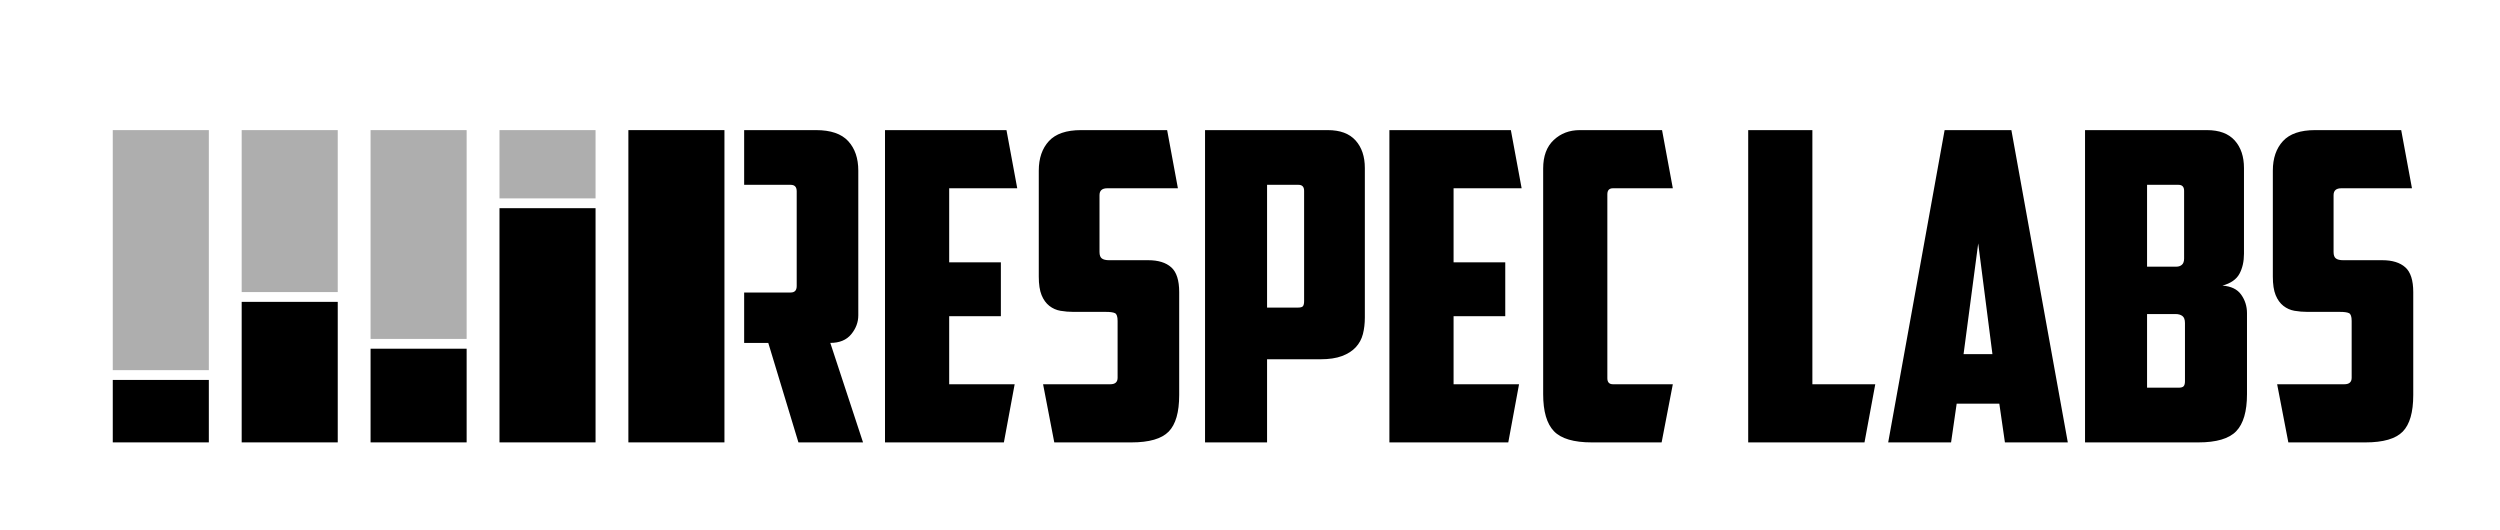
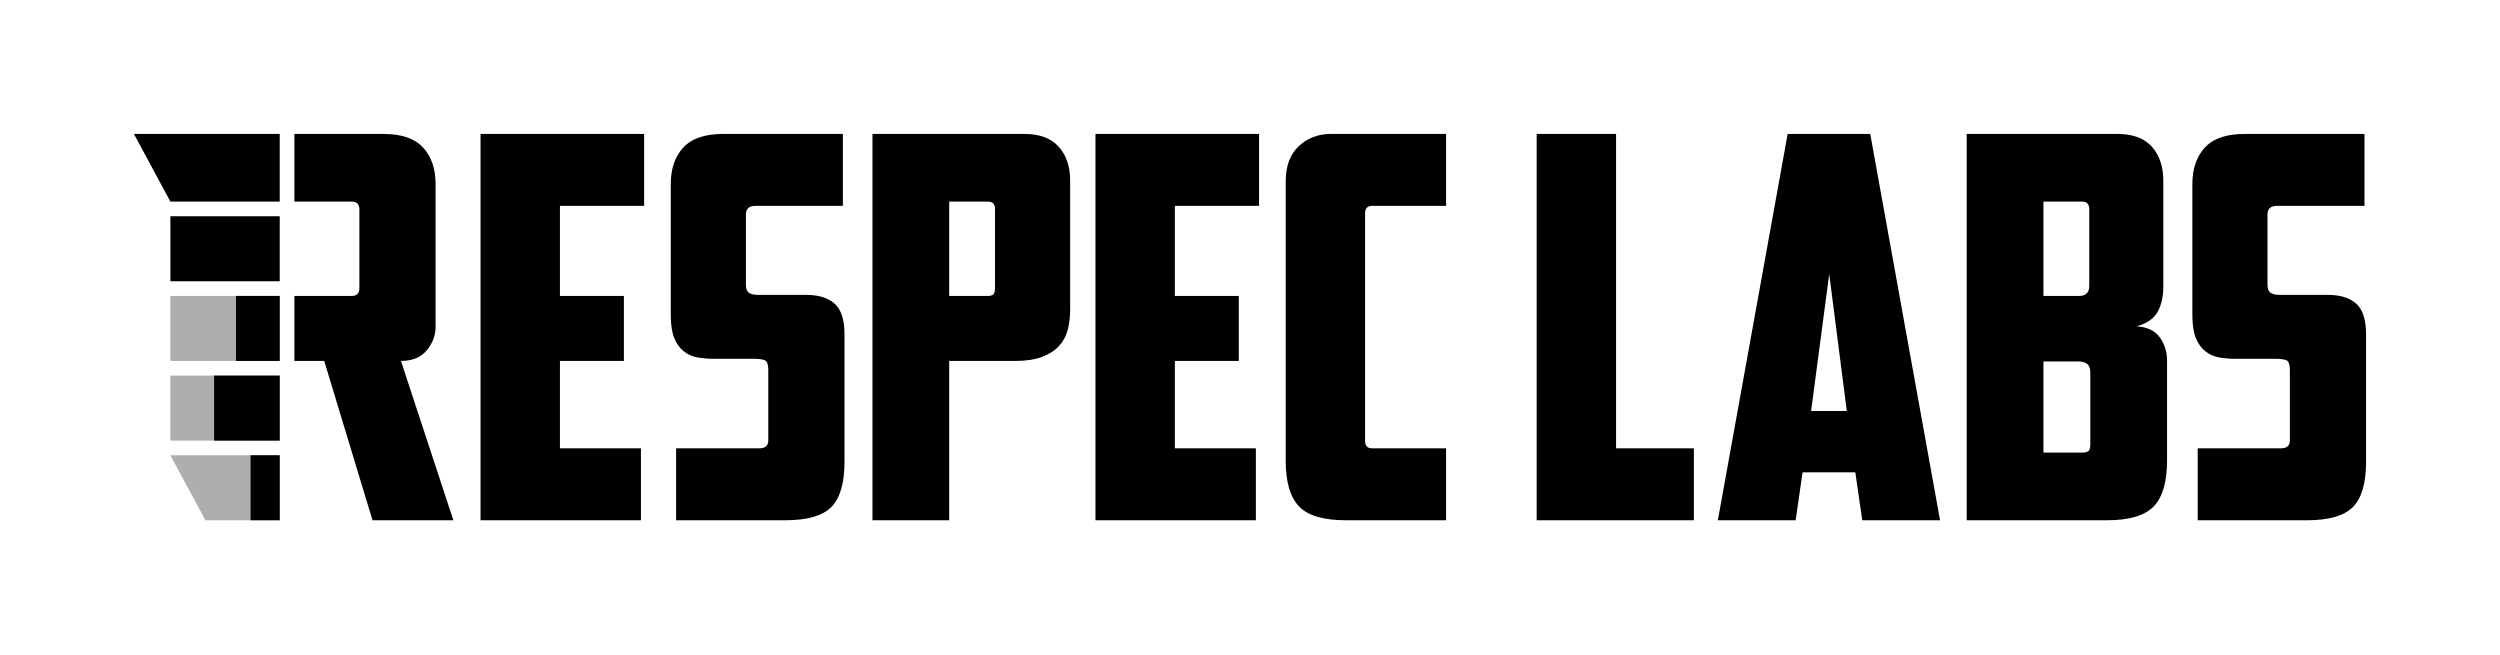
- <svg xmlns="http://www.w3.org/2000/svg" version="1.1" width="3079.31" height="651.765" viewBox="0 0 3079.31 651.765">
-   <g transform="scale(10.68467) translate(10, 10)">
-     <defs id="SvgjsDefs1770" />
-     <g id="SvgjsG1771" featureKey="nameLeftFeature-0" transform="matrix(1,0,0,1,5,23)" fill="#000">
-       <path d="" />
-     </g>
-     <g id="SvgjsG1772" featureKey="inlineSymbolFeature-0" transform="matrix(0.7051357,0,0,0.7051357,3,-12.25749)" fill="#000">
-       <rect x="0" y="24.474" width="15.705" height="39.241" fill-opacity="0.32" />
-       <rect x="0" y="65.315" width="15.705" height="10.210" />
-       <rect x="21.075" y="24.474" width="15.705" height="26.478" fill-opacity="0.32" />
-       <rect x="21.075" y="52.552" width="15.705" height="22.973" />
-       <rect x="42.147" y="24.474" width="15.705" height="34.136" fill-opacity="0.32" />
-       <rect x="42.147" y="60.210" width="15.705" height="15.315" />
-       <rect x="63.223" y="24.474" width="15.705" height="11.163" fill-opacity="0.32" />
-       <rect x="63.223" y="37.237" width="15.705" height="38.288" />
-       <rect x="84.295" y="24.474" width="15.705" height="51.051" />
-     </g>
-     <g id="SvgjsG1773" featureKey="nameRightFeature-0" transform="matrix(2.482755,0,0,2.482755,68.9331,-8.655099)" fill="#000">
-       <path d="M8.06 14.1 c0 0.32 -0.11 0.613 -0.33 0.88 s-0.543 0.4 -0.97 0.4 l1.52 4.62 l-3 0 l-1.4 -4.62 L2.76 15.38 L2.76 13.04 L4.92 13.04 c0.187 0 0.28 -0.1 0.28 -0.3 l0 -4.4 c0 -0.2 -0.093 -0.3 -0.28 -0.3 L2.76 8.04 L2.76 5.5 L6.1 5.5 c0.68 0 1.177 0.17 1.49 0.51 s0.47 0.797 0.47 1.37 l0 6.72 z M9.3 5.5 l5.64 0 l0.5 2.7 l-3.16 0 l0 3.44 l2.4 0 l0 2.5 l-2.4 0 l0 3.16 l3.04 0 l-0.5 2.7 l-5.52 0 l0 -14.5 z M17.16 20 l-0.52 -2.7 l3.12 0 c0.227 0 0.34 -0.1 0.34 -0.3 l0 -2.64 c0 -0.2 -0.04 -0.32 -0.12 -0.36 s-0.22 -0.06 -0.42 -0.06 l-1.5 0 c-0.213 0 -0.417 -0.017 -0.61 -0.05 s-0.367 -0.11 -0.52 -0.23 s-0.273 -0.287 -0.36 -0.5 s-0.13 -0.5 -0.13 -0.86 l0 -4.92 c0 -0.573 0.157 -1.03 0.47 -1.37 s0.81 -0.51 1.49 -0.51 l4 0 l0.5 2.7 l-3.28 0 c-0.24 0 -0.36 0.107 -0.36 0.32 l0 2.64 c0 0.147 0.037 0.247 0.11 0.3 s0.183 0.08 0.33 0.08 l1.82 0 c0.467 0 0.823 0.11 1.07 0.33 s0.37 0.603 0.37 1.15 l0 4.78 c0 0.8 -0.163 1.367 -0.49 1.7 s-0.903 0.5 -1.73 0.5 l-3.58 0 z M27.04 8.04 l0 5.7 l1.44 0 c0.12 0 0.197 -0.023 0.23 -0.07 s0.05 -0.123 0.05 -0.23 l0 -5.12 c0 -0.187 -0.087 -0.28 -0.26 -0.28 l-1.46 0 z M29.86 5.5 c0.573 0 1.003 0.16 1.29 0.48 s0.43 0.747 0.43 1.28 l0 6.94 c0 0.28 -0.03 0.537 -0.09 0.77 s-0.17 0.437 -0.33 0.61 s-0.373 0.31 -0.64 0.41 s-0.6 0.15 -1 0.15 l-2.48 0 l0 3.86 l-2.88 0 l0 -14.5 l5.7 0 z M32.72 5.5 l5.64 0 l0.5 2.7 l-3.16 0 l0 3.44 l2.4 0 l0 2.5 l-2.4 0 l0 3.16 l3.04 0 l-0.5 2.7 l-5.52 0 l0 -14.5 z M42.12 20 c-0.84 0 -1.427 -0.173 -1.76 -0.52 s-0.5 -0.92 -0.5 -1.72 l0 -10.48 c0 -0.573 0.163 -1.013 0.49 -1.32 s0.73 -0.46 1.21 -0.46 l3.82 0 l0.5 2.7 l-2.78 0 c-0.173 0 -0.26 0.093 -0.26 0.28 l0 8.54 c0 0.187 0.087 0.28 0.26 0.28 l2.78 0 l-0.52 2.7 l-3.24 0 z M49.38 5.5 l2.98 0 l0 11.8 l2.92 0 l-0.5 2.7 l-5.4 0 l0 -14.5 z M59.06 18.2 l-0.26 1.8 l-2.92 0 l2.62 -14.5 l3.1 0 l2.62 14.5 l-2.92 0 l-0.26 -1.8 l-1.98 0 z M59.38 15.9 l1.34 0 l-0.66 -5.14 z M67.9 8.04 l0 3.8 l1.36 0 c0.107 0 0.193 -0.03 0.26 -0.09 s0.1 -0.157 0.1 -0.29 l0 -3.14 c0 -0.187 -0.087 -0.28 -0.26 -0.28 l-1.46 0 z M69.66 14.46 c0 -0.16 -0.04 -0.27 -0.12 -0.33 s-0.187 -0.09 -0.32 -0.09 l-1.32 0 l0 3.42 l1.46 0 c0.12 0 0.2 -0.023 0.24 -0.07 s0.06 -0.123 0.06 -0.23 l0 -2.7 z M72.4 11.24 c0 0.36 -0.07 0.67 -0.21 0.93 s-0.403 0.443 -0.79 0.55 c0.4 0.027 0.69 0.167 0.87 0.42 s0.27 0.54 0.27 0.86 l0 3.76 c0 0.8 -0.167 1.373 -0.5 1.72 s-0.92 0.52 -1.76 0.52 l-5.26 0 l0 -14.5 l5.66 0 c0.573 0 1.003 0.16 1.29 0.48 s0.43 0.747 0.43 1.28 l0 3.98 z M74.46 20 l-0.52 -2.7 l3.12 0 c0.227 0 0.34 -0.1 0.34 -0.3 l0 -2.64 c0 -0.2 -0.04 -0.32 -0.12 -0.36 s-0.22 -0.06 -0.42 -0.06 l-1.5 0 c-0.213 0 -0.417 -0.017 -0.61 -0.05 s-0.367 -0.11 -0.52 -0.23 s-0.273 -0.287 -0.36 -0.5 s-0.13 -0.5 -0.13 -0.86 l0 -4.92 c0 -0.573 0.157 -1.03 0.47 -1.37 s0.81 -0.51 1.49 -0.51 l4 0 l0.5 2.7 l-3.28 0 c-0.24 0 -0.36 0.107 -0.36 0.32 l0 2.64 c0 0.147 0.037 0.247 0.11 0.3 s0.183 0.08 0.33 0.08 l1.82 0 c0.467 0 0.823 0.11 1.07 0.33 s0.37 0.603 0.37 1.15 l0 4.78 c0 0.8 -0.163 1.367 -0.49 1.7 s-0.903 0.5 -1.73 0.5 l-3.58 0 z" />
-     </g>
+ <svg xmlns="http://www.w3.org/2000/svg" viewBox="-5.027 0.473 93.833 24.554">
+   <rect x="1.368" y="8.590" width="4.104" height="2.440" fill="#000000" />
+   <rect x="1.368" y="11.580" width="4.104" height="2.440" fill="#000000" fill-opacity="0.32" />
+   <rect x="3.830" y="11.580" width="1.642" height="2.440" fill="#000000" />
+   <rect x="1.368" y="14.570" width="4.104" height="2.440" fill="#000000" fill-opacity="0.32" />
+   <rect x="3.010" y="14.570" width="2.462" height="2.440" fill="#000000" />
+   <polygon points="1.368,17.560 5.472,17.560 5.472,20.000 2.682,20.000" fill="#000000" fill-opacity="0.32" />
+   <rect x="4.378" y="17.560" width="1.094" height="2.440" fill="#000000" />
+   <polygon points="0.000,5.5 5.472,5.5 5.472,8.04 1.368,8.04" fill="#000000" />
+   <path d="M11.322 12.74 c0 0.32 -0.11 0.613 -0.33 0.88 s-0.543 0.4 -0.97 0.4 l1.967 5.98 L8.954 20 L7.142 14.02 L6.022 14.02 L6.022 11.58 L8.182 11.58 c0.187 0 0.28 -0.1 0.28 -0.3 l0 -2.94 c0 -0.2 -0.093 -0.3 -0.28 -0.3 L6.022 8.04 L6.022 5.5 L9.362 5.5 c0.68 0 1.177 0.17 1.49 0.51 s0.47 0.797 0.47 1.37 l0 5.36 z" fill="#000000" />
+   <g transform="translate(3.7094,0)">
+     <path d="M 9.3,5.5 L 15.44,5.5 L 15.44,8.2 L 12.28,8.2 L 12.28,11.58 L 14.68,11.58 L 14.68,14.02 L 12.28,14.02 L 12.28,17.3 L 15.32,17.3 L 15.32,20 L 9.3,20 L 9.3,5.5 L 9.3,5.5  M 16.64,20.0 L 16.64,17.3 L 19.76,17.3 C 19.987,17.3 20.1,17.2 20.1,17.0 L 20.1,14.36 C 20.1,14.16 20.06,14.04 19.98,14.0 C 19.9,13.96 19.76,13.94 19.56,13.94 L 18.06,13.94 C 17.847,13.94 17.643,13.923 17.45,13.89 C 17.257,13.857 17.083,13.78 16.93,13.66 C 16.777,13.54 16.657,13.373 16.57,13.16 C 16.483,12.947 16.44,12.66 16.44,12.3 L 16.44,7.38 C 16.44,6.807 16.597,6.35 16.91,6.01 C 17.223,5.67 17.72,5.5 18.4,5.5 L 22.9,5.5 L 22.9,8.2 L 19.62,8.2 C 19.38,8.2 19.26,8.307 19.26,8.52 L 19.26,11.16 C 19.26,11.307 19.297,11.407 19.37,11.46 C 19.443,11.513 19.553,11.54 19.7,11.54 L 21.52,11.54 C 21.987,11.54 22.343,11.65 22.59,11.87 C 22.837,12.09 22.96,12.473 22.96,13.02 L 22.96,17.8 C 22.96,18.6 22.797,19.167 22.47,19.5 C 22.143,19.833 21.567,20.0 20.74,20.0 L 16.64,20.0 L 16.64,20.0  M 26.89,8.04 L 26.89,11.58 L 28.33,11.58 C 28.45,11.58 28.527,11.557 28.56,11.51 C 28.593,11.463 28.61,11.387 28.61,11.28 L 28.61,8.32 C 28.61,8.133 28.523,8.04 28.35,8.04 L 26.89,8.04 L 26.89,8.04  M 29.71,5.5 C 30.283,5.5 30.713,5.66 31,5.98 C 31.287,6.3 31.43,6.727 31.43,7.26 L 31.43,12.08 C 31.43,12.36 31.4,12.617 31.34,12.85 C 31.28,13.083 31.17,13.287 31.01,13.46 C 30.85,13.633 30.637,13.77 30.37,13.87 C 30.103,13.97 29.77,14.02 29.37,14.02 L 26.89,14.02 L 26.89,20 L 24.01,20 L 24.01,5.5 L 29.71,5.5 L 29.71,5.5  M 32.38,5.5 L 38.52,5.5 L 38.52,8.2 L 35.36,8.2 L 35.36,11.58 L 37.76,11.58 L 37.76,14.02 L 35.36,14.02 L 35.36,17.3 L 38.4,17.3 L 38.4,20 L 32.38,20 L 32.38,5.5 L 32.38,5.5  M 41.78,20.0 C 40.94,20.0 40.353,19.827 40.02,19.48 C 39.687,19.133 39.52,18.56 39.52,17.76 L 39.52,7.28 C 39.52,6.707 39.683,6.267 40.01,5.96 C 40.337,5.653 40.74,5.5 41.22,5.5 L 45.54,5.5 L 45.54,8.2 L 42.76,8.2 C 42.587,8.2 42.5,8.293 42.5,8.48 L 42.5,17.02 C 42.5,17.207 42.587,17.3 42.76,17.3 L 45.54,17.3 L 45.54,20.0 L 41.78,20.0 " fill="#000000" />
+     <path d="M 48.94,5.5 L 51.92,5.5 L 51.92,17.3 L 54.84,17.3 L 54.84,20.0 L 48.94,20.0 L 48.94,5.5  M 58.92,18.2 L 58.66,20.0 L 55.74,20.0 L 58.36,5.5 L 61.46,5.5 L 64.08,20.0 L 61.16,20.0 L 60.9,18.2 L 58.92,18.2  M 59.24,15.9 L 60.58,15.9 L 59.92,10.76 L 59.24,15.9  M 67.96,8.04 L 67.96,11.58 L 69.32,11.58 C 69.427,11.58 69.513,11.55 69.58,11.49 C 69.647,11.43 69.68,11.333 69.68,11.2 L 69.68,8.32 C 69.68,8.133 69.593,8.04 69.42,8.04 L 67.96,8.04 L 67.96,8.04  M 69.72,14.46 C 69.72,14.3 69.68,14.19 69.6,14.13 C 69.52,14.07 69.413,14.04 69.28,14.04 L 67.96,14.04 L 67.96,17.46 L 69.42,17.46 C 69.54,17.46 69.62,17.437 69.66,17.39 C 69.7,17.343 69.72,17.267 69.72,17.16 L 69.72,14.46  M 72.46,11.24 C 72.46,11.6 72.39,11.91 72.25,12.17 C 72.11,12.43 71.847,12.613 71.46,12.72 C 71.86,12.747 72.15,12.887 72.33,13.14 C 72.51,13.393 72.6,13.68 72.6,14 L 72.6,17.76 C 72.6,18.56 72.433,19.133 72.1,19.48 C 71.767,19.827 71.18,20 70.34,20 L 65.08,20 L 65.08,5.5 L 70.74,5.5 C 71.313,5.5 71.743,5.66 72.03,5.98 C 72.317,6.3 72.46,6.727 72.46,7.26 L 72.46,11.24 L 72.46,11.24  M 73.75,20.0 L 73.75,17.3 L 76.87,17.3 C 77.097,17.3 77.21,17.2 77.21,17.0 L 77.21,14.36 C 77.21,14.16 77.17,14.04 77.09,14.0 C 77.01,13.96 76.87,13.94 76.67,13.94 L 75.17,13.94 C 74.957,13.94 74.753,13.923 74.56,13.89 C 74.367,13.857 74.193,13.78 74.04,13.66 C 73.887,13.54 73.767,13.373 73.68,13.16 C 73.593,12.947 73.55,12.66 73.55,12.3 L 73.55,7.38 C 73.55,6.807 73.707,6.35 74.02,6.01 C 74.333,5.67 74.83,5.5 75.51,5.5 L 80.01,5.5 L 80.01,8.2 L 76.73,8.2 C 76.49,8.2 76.37,8.307 76.37,8.52 L 76.37,11.16 C 76.37,11.307 76.407,11.407 76.48,11.46 C 76.553,11.513 76.663,11.54 76.81,11.54 L 78.63,11.54 C 79.097,11.54 79.453,11.65 79.7,11.87 C 79.947,12.09 80.07,12.473 80.07,13.02 L 80.07,17.8 C 80.07,18.6 79.907,19.167 79.58,19.5 C 79.253,19.833 78.677,20.0 77.85,20.0 L 73.75,20.0" fill="#000000" />
  </g>
</svg>
